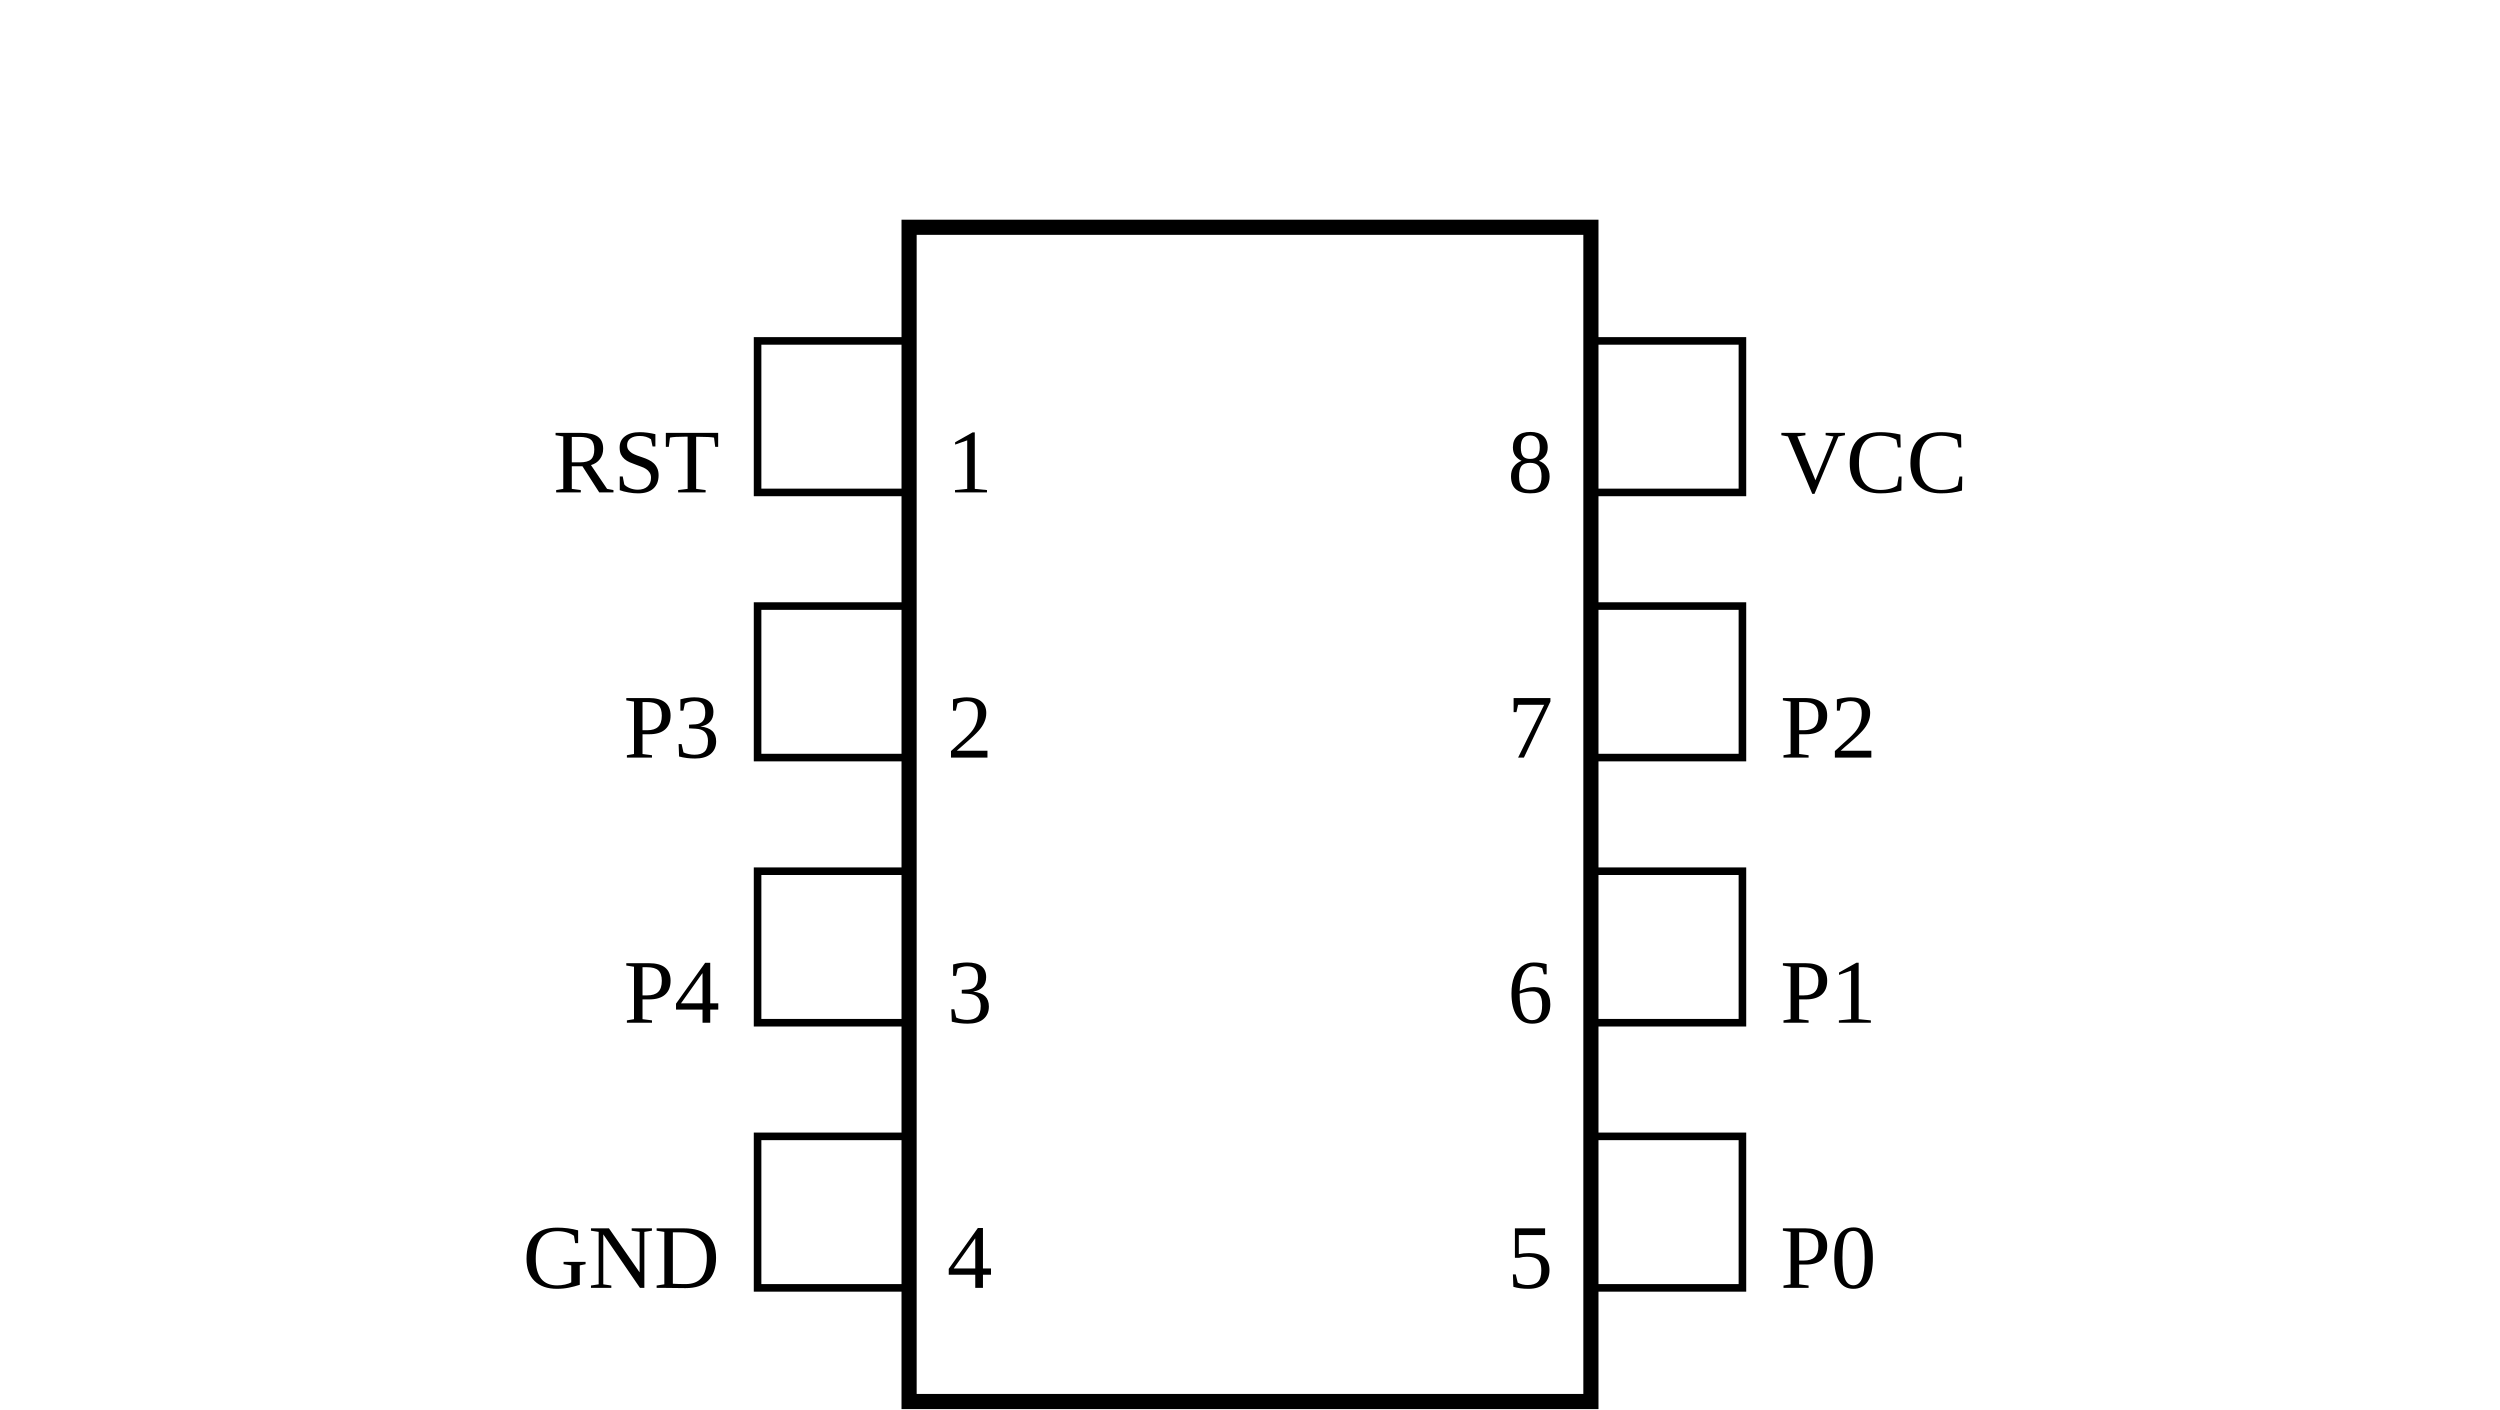
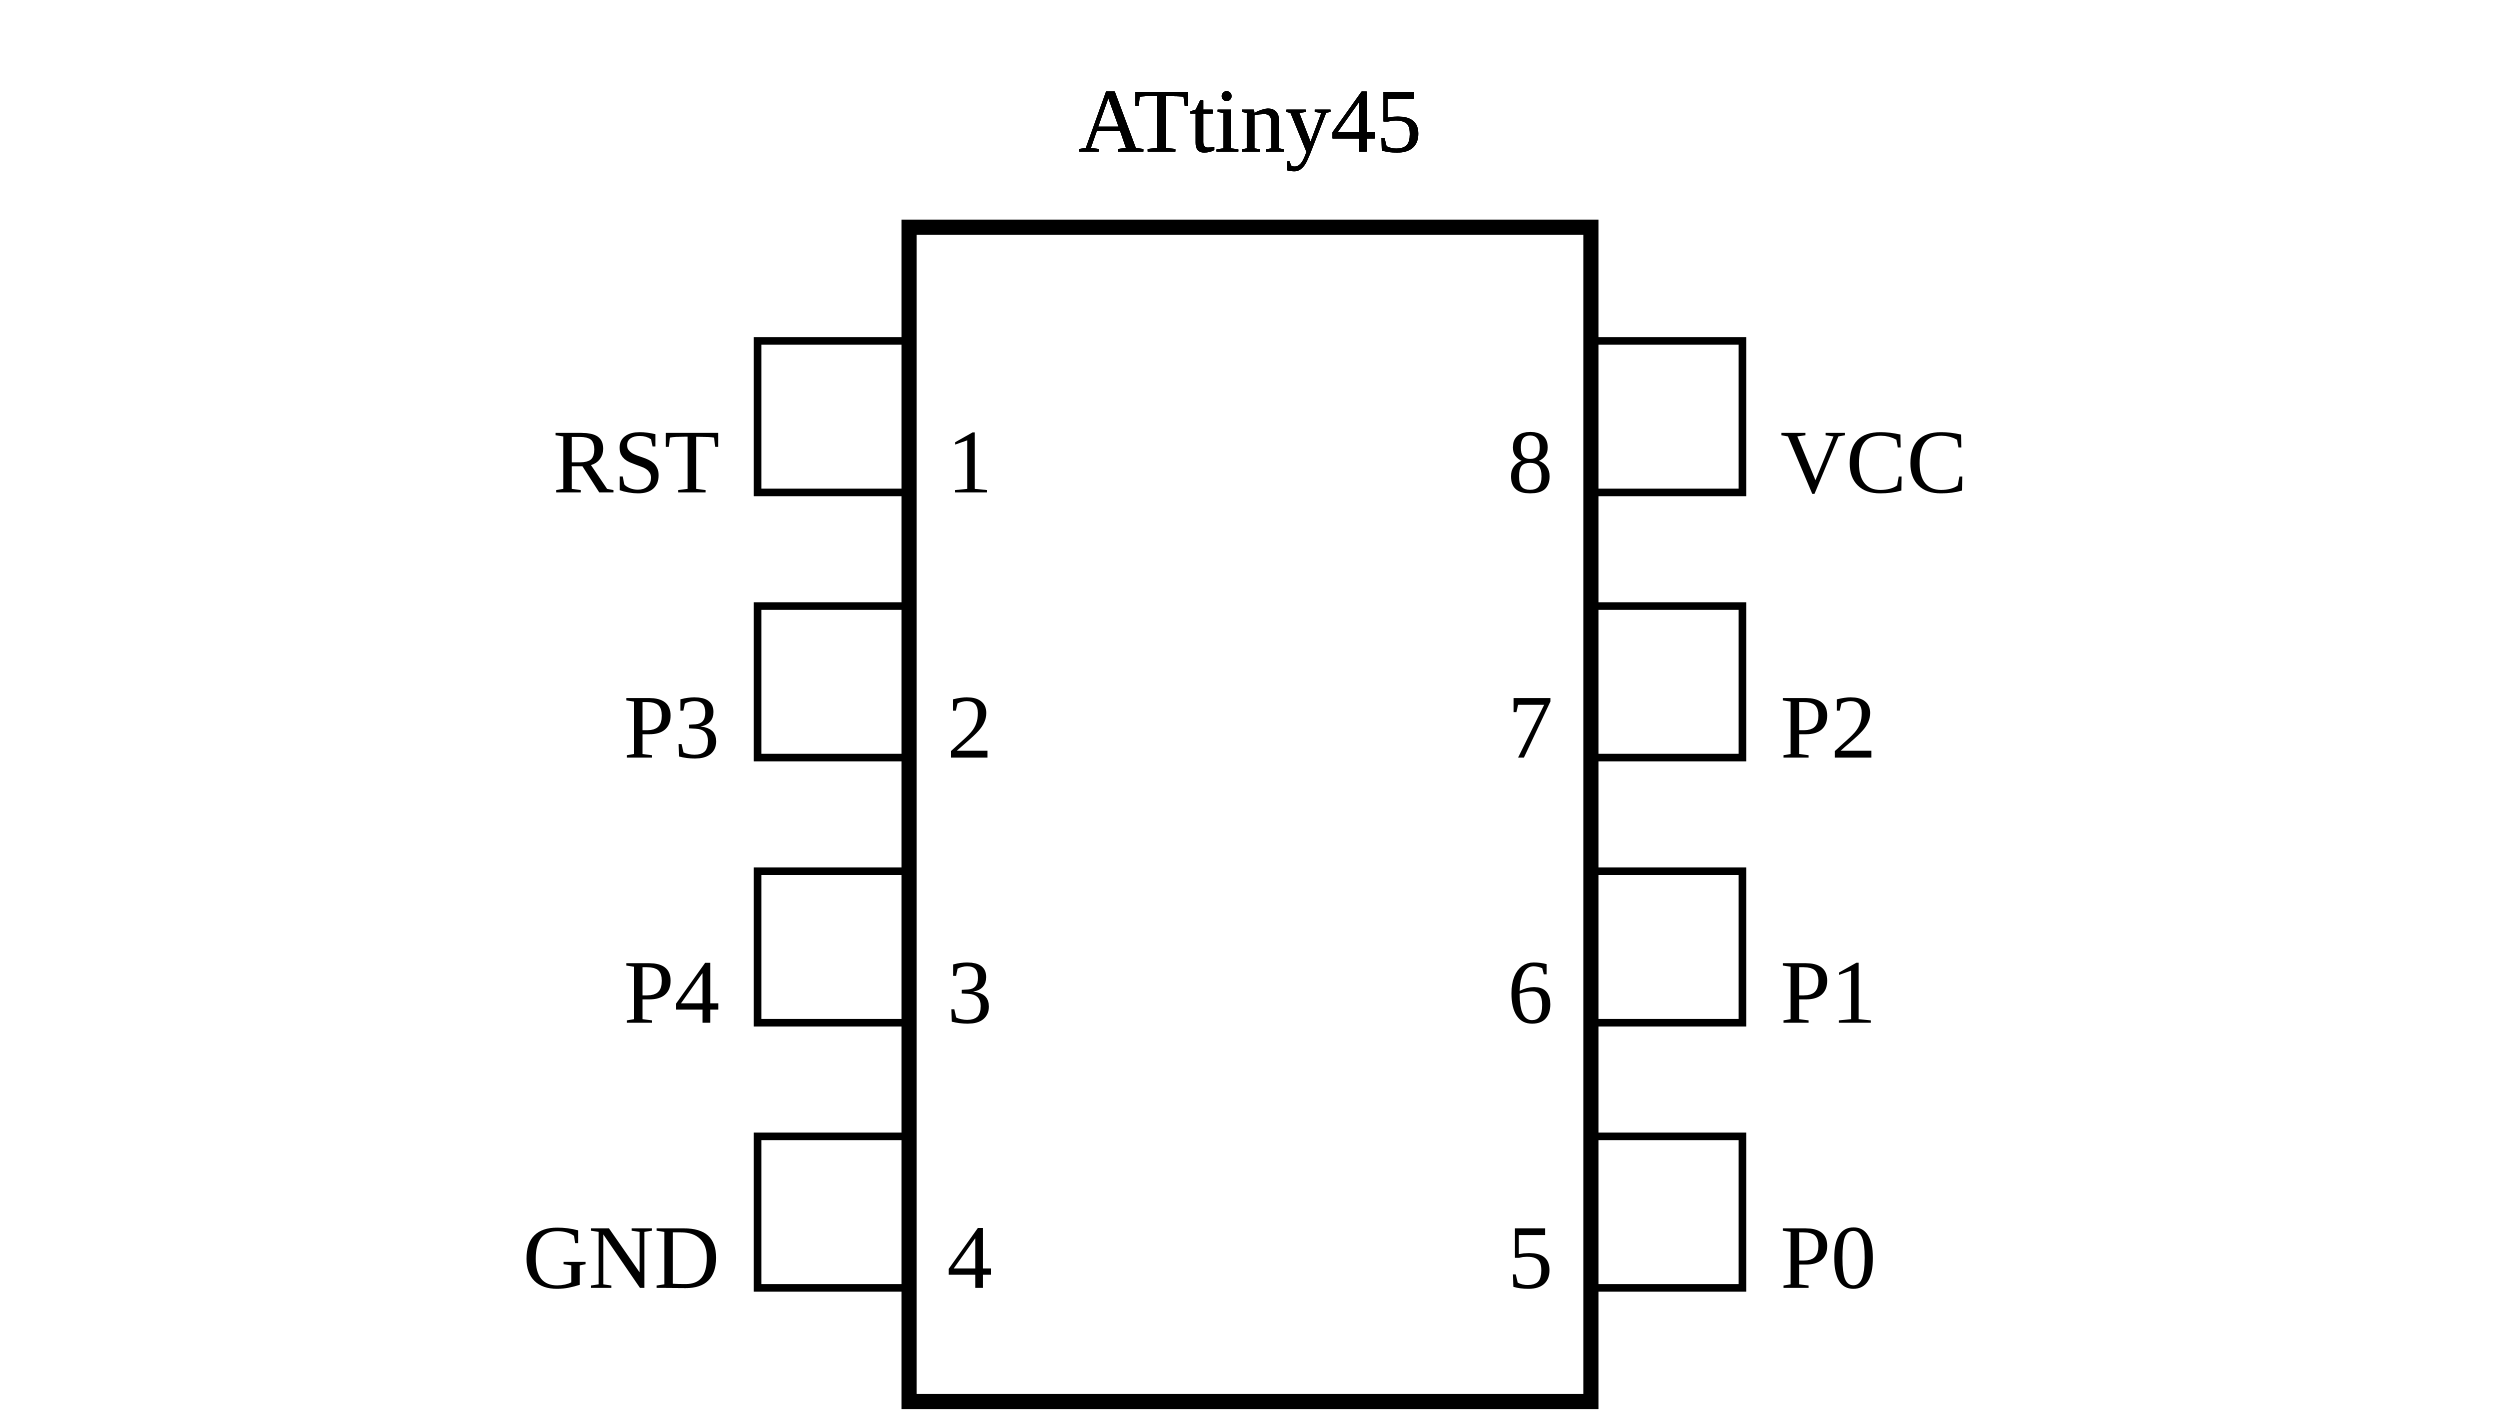
<svg xmlns="http://www.w3.org/2000/svg" width="330" height="186">
  <rect x="120" y="30" width="90" height="155" fill="transparent" stroke="black" stroke-width="2" />
+   <text x="165" y="20" text-anchor="middle">ATtiny45</text>
  <rect x="100" y="45" width="20" height="20" fill="transparent" stroke="black" stroke-width="1" />
  <text x="125" y="65" text-anchor="">1</text>
  <text x="95" y="65" text-anchor="end">RST</text>
  <rect x="210" y="45" width="20" height="20" fill="transparent" stroke="black" stroke-width="1" />
  <text x="205" y="65" text-anchor="end">8</text>
  <text x="235" y="65" text-anchor="">VCC</text>
+   <text x="165" y="20" text-anchor="middle">ATtiny45</text>
  <rect x="100" y="80" width="20" height="20" fill="transparent" stroke="black" stroke-width="1" />
  <text x="125" y="100" text-anchor="">2</text>
  <text x="95" y="100" text-anchor="end">P3</text>
  <rect x="210" y="80" width="20" height="20" fill="transparent" stroke="black" stroke-width="1" />
  <text x="205" y="100" text-anchor="end">7</text>
  <text x="235" y="100" text-anchor="">P2</text>
+   <text x="165" y="20" text-anchor="middle">ATtiny45</text>
  <rect x="100" y="115" width="20" height="20" fill="transparent" stroke="black" stroke-width="1" />
  <text x="125" y="135" text-anchor="">3</text>
  <text x="95" y="135" text-anchor="end">P4</text>
  <rect x="210" y="115" width="20" height="20" fill="transparent" stroke="black" stroke-width="1" />
  <text x="205" y="135" text-anchor="end">6</text>
  <text x="235" y="135" text-anchor="">P1</text>
+   <text x="165" y="20" text-anchor="middle">ATtiny45</text>
  <rect x="100" y="150" width="20" height="20" fill="transparent" stroke="black" stroke-width="1" />
  <text x="125" y="170" text-anchor="">4</text>
  <text x="95" y="170" text-anchor="end">GND</text>
  <rect x="210" y="150" width="20" height="20" fill="transparent" stroke="black" stroke-width="1" />
  <text x="205" y="170" text-anchor="end">5</text>
  <text x="235" y="170" text-anchor="">P0</text>
</svg>
